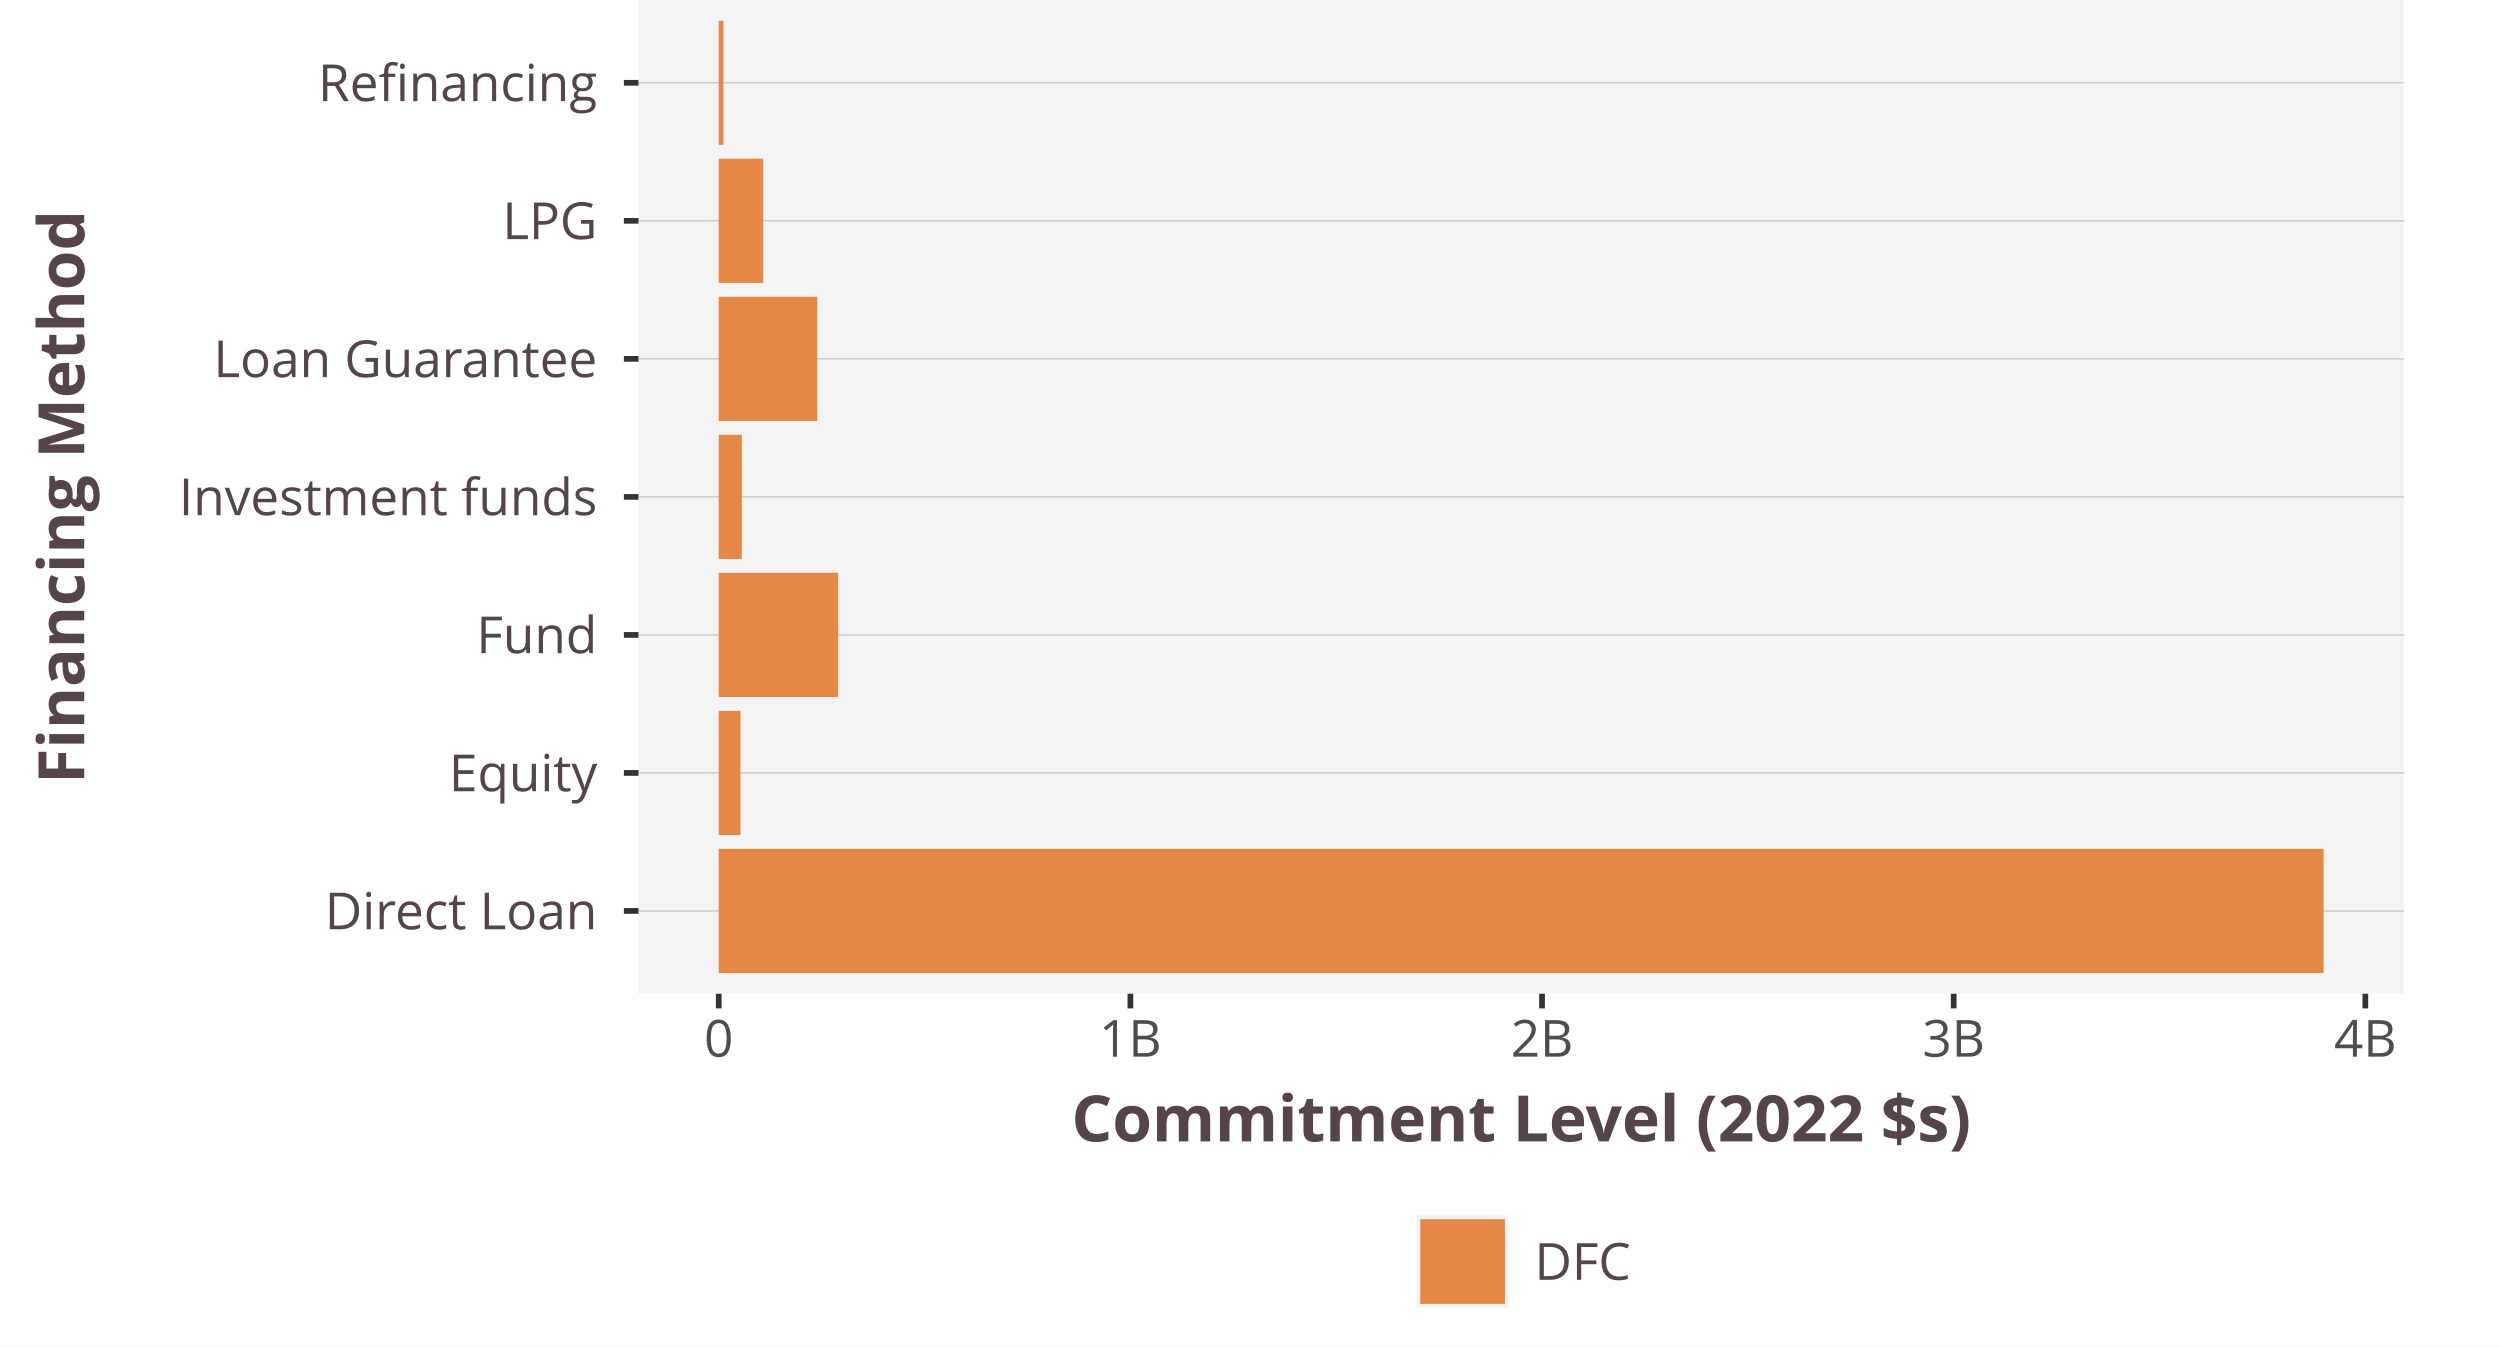
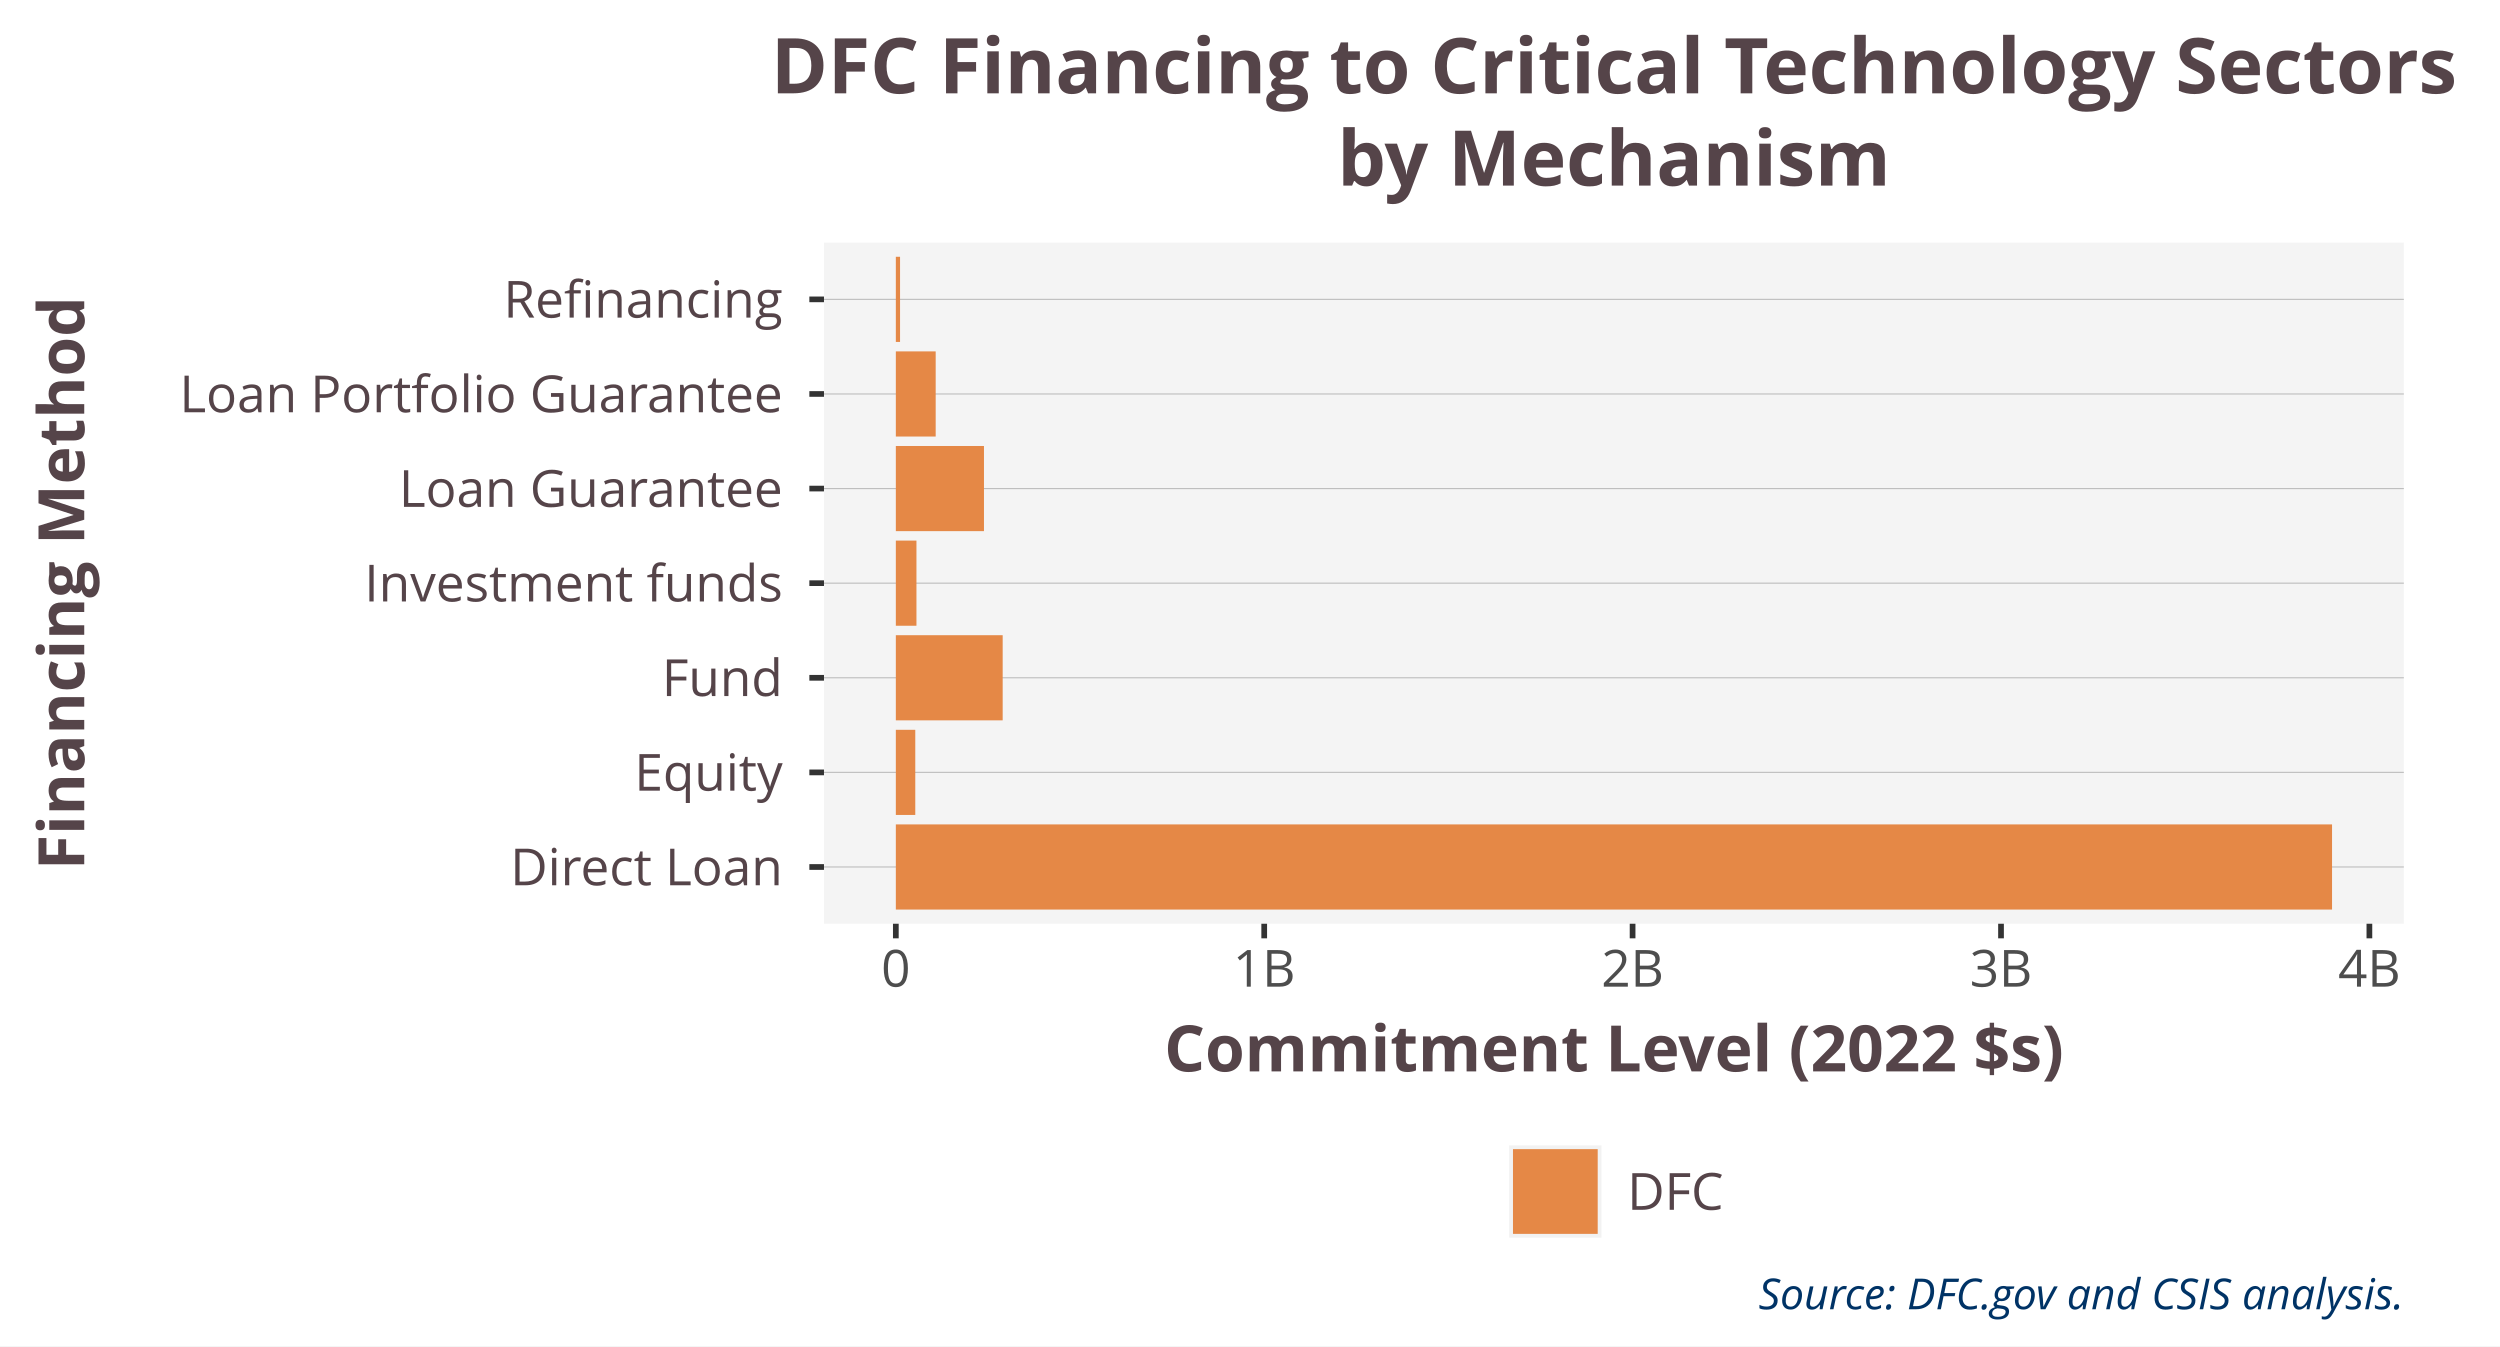
<svg xmlns="http://www.w3.org/2000/svg" class="svglite" width="468.00pt" height="252.00pt" viewBox="0 0 468.00 252.00">
  <defs>
    <style type="text/css">
    .svglite line, .svglite polyline, .svglite polygon, .svglite path, .svglite rect, .svglite circle {
      fill: none;
      stroke: #000000;
      stroke-linecap: round;
      stroke-linejoin: round;
      stroke-miterlimit: 10.00;
    }
    .svglite text {
      white-space: pre;
    }
  </style>
  </defs>
  <rect width="100%" height="100%" style="stroke: none; fill: #FFFFFF;" />
  <defs>
    <clipPath id="cpMC4wMHw0NjguMDB8MC4wMHwyNTIuMDA=">
      <rect x="0.00" y="0.00" width="468.00" height="252.00" />
    </clipPath>
  </defs>
  <g clip-path="url(#cpMC4wMHw0NjguMDB8MC4wMHwyNTIuMDA=)">
-     <rect x="0.00" y="-0" width="468.00" height="252.00" style="stroke-width: 1.07; stroke: #FFFFFF; fill: #FFFFFF;" />
+     <rect x="0.00" y="0.00" width="468.00" height="252.00" style="stroke-width: 1.07; stroke: #FFFFFF; fill: #FFFFFF;" />
  </g>
  <defs>
-     <clipPath id="cpMTE5LjUzfDQ1MC4wMHwwLjAwfDE4Ni4wMw==">
-       <rect x="119.53" y="0.00" width="330.47" height="186.03" />
+     <clipPath id="cpMTU0LjI1fDQ1MC4wMHw0NS40MXwxNzIuOTI=">
+       <rect x="154.25" y="45.41" width="295.75" height="127.51" />
    </clipPath>
  </defs>
-   <g clip-path="url(#cpMTE5LjUzfDQ1MC4wMHwwLjAwfDE4Ni4wMw==)">
-     <rect x="119.53" y="0.00" width="330.47" height="186.03" style="stroke-width: 1.07; stroke: none; fill: #F4F4F4;" />
-     <polyline points="119.53,170.53 450.00,170.53 " style="stroke-width: 0.21; stroke: #BEBEBE; stroke-linecap: butt;" />
-     <polyline points="119.53,144.69 450.00,144.69 " style="stroke-width: 0.21; stroke: #BEBEBE; stroke-linecap: butt;" />
-     <polyline points="119.53,118.86 450.00,118.86 " style="stroke-width: 0.21; stroke: #BEBEBE; stroke-linecap: butt;" />
-     <polyline points="119.53,93.02 450.00,93.02 " style="stroke-width: 0.21; stroke: #BEBEBE; stroke-linecap: butt;" />
-     <polyline points="119.53,67.18 450.00,67.18 " style="stroke-width: 0.21; stroke: #BEBEBE; stroke-linecap: butt;" />
-     <polyline points="119.53,41.34 450.00,41.34 " style="stroke-width: 0.21; stroke: #BEBEBE; stroke-linecap: butt;" />
-     <polyline points="119.53,15.50 450.00,15.50 " style="stroke-width: 0.21; stroke: #BEBEBE; stroke-linecap: butt;" />
-     <rect x="134.55" y="158.90" width="300.42" height="23.25" style="stroke-width: 1.07; stroke: none; stroke-linecap: butt; stroke-linejoin: miter; fill: #E58846;" />
-     <rect x="134.55" y="133.07" width="4.07" height="23.25" style="stroke-width: 1.07; stroke: none; stroke-linecap: butt; stroke-linejoin: miter; fill: #E58846;" />
-     <rect x="134.55" y="107.23" width="22.35" height="23.25" style="stroke-width: 1.07; stroke: none; stroke-linecap: butt; stroke-linejoin: miter; fill: #E58846;" />
-     <rect x="134.55" y="81.39" width="4.32" height="23.25" style="stroke-width: 1.07; stroke: none; stroke-linecap: butt; stroke-linejoin: miter; fill: #E58846;" />
-     <rect x="134.55" y="29.71" width="8.33" height="23.25" style="stroke-width: 1.07; stroke: none; stroke-linecap: butt; stroke-linejoin: miter; fill: #E58846;" />
-     <rect x="134.55" y="55.55" width="18.44" height="23.25" style="stroke-width: 1.07; stroke: none; stroke-linecap: butt; stroke-linejoin: miter; fill: #E58846;" />
-     <rect x="134.55" y="3.88" width="0.88" height="23.25" style="stroke-width: 1.07; stroke: none; stroke-linecap: butt; stroke-linejoin: miter; fill: #E58846;" />
+   <g clip-path="url(#cpMTU0LjI1fDQ1MC4wMHw0NS40MXwxNzIuOTI=)">
+     <rect x="154.25" y="45.41" width="295.75" height="127.51" style="stroke-width: 1.07; stroke: none; fill: #F4F4F4;" />
+     <polyline points="154.25,162.30 450.00,162.30 " style="stroke-width: 0.21; stroke: #BEBEBE; stroke-linecap: butt;" />
+     <polyline points="154.25,144.59 450.00,144.59 " style="stroke-width: 0.21; stroke: #BEBEBE; stroke-linecap: butt;" />
+     <polyline points="154.25,126.88 450.00,126.88 " style="stroke-width: 0.21; stroke: #BEBEBE; stroke-linecap: butt;" />
+     <polyline points="154.25,109.17 450.00,109.17 " style="stroke-width: 0.21; stroke: #BEBEBE; stroke-linecap: butt;" />
+     <polyline points="154.25,91.46 450.00,91.46 " style="stroke-width: 0.21; stroke: #BEBEBE; stroke-linecap: butt;" />
+     <polyline points="154.25,73.75 450.00,73.75 " style="stroke-width: 0.21; stroke: #BEBEBE; stroke-linecap: butt;" />
+     <polyline points="154.25,56.04 450.00,56.04 " style="stroke-width: 0.21; stroke: #BEBEBE; stroke-linecap: butt;" />
+     <rect x="167.70" y="154.33" width="268.86" height="15.94" style="stroke-width: 1.07; stroke: none; stroke-linecap: butt; stroke-linejoin: miter; fill: #E58846;" />
+     <rect x="167.70" y="136.62" width="3.64" height="15.94" style="stroke-width: 1.07; stroke: none; stroke-linecap: butt; stroke-linejoin: miter; fill: #E58846;" />
+     <rect x="167.70" y="118.91" width="20.00" height="15.94" style="stroke-width: 1.07; stroke: none; stroke-linecap: butt; stroke-linejoin: miter; fill: #E58846;" />
+     <rect x="167.70" y="101.20" width="3.86" height="15.94" style="stroke-width: 1.07; stroke: none; stroke-linecap: butt; stroke-linejoin: miter; fill: #E58846;" />
+     <rect x="167.70" y="83.49" width="16.50" height="15.94" style="stroke-width: 1.07; stroke: none; stroke-linecap: butt; stroke-linejoin: miter; fill: #E58846;" />
+     <rect x="167.70" y="65.78" width="7.46" height="15.94" style="stroke-width: 1.07; stroke: none; stroke-linecap: butt; stroke-linejoin: miter; fill: #E58846;" />
+     <rect x="167.70" y="48.07" width="0.79" height="15.94" style="stroke-width: 1.07; stroke: none; stroke-linecap: butt; stroke-linejoin: miter; fill: #E58846;" />
  </g>
  <g clip-path="url(#cpMC4wMHw0NjguMDB8MC4wMHwyNTIuMDA=)">
-     <text x="111.81" y="173.96" text-anchor="end" style="font-size: 9.60px;fill: #554449; font-family: &quot;Open Sans&quot;;" textLength="51.16px" lengthAdjust="spacingAndGlyphs">Direct Loan</text>
-     <text x="111.81" y="148.12" text-anchor="end" style="font-size: 9.60px;fill: #554449; font-family: &quot;Open Sans&quot;;" textLength="27.72px" lengthAdjust="spacingAndGlyphs">Equity</text>
-     <text x="111.81" y="122.28" text-anchor="end" style="font-size: 9.60px;fill: #554449; font-family: &quot;Open Sans&quot;;" textLength="22.58px" lengthAdjust="spacingAndGlyphs">Fund</text>
-     <text x="111.81" y="96.44" text-anchor="end" style="font-size: 9.60px;fill: #554449; font-family: &quot;Open Sans&quot;;" textLength="78.21px" lengthAdjust="spacingAndGlyphs">Investment funds</text>
-     <text x="111.81" y="70.60" text-anchor="end" style="font-size: 9.60px;fill: #554449; font-family: &quot;Open Sans&quot;;" textLength="71.97px" lengthAdjust="spacingAndGlyphs">Loan Guarantee</text>
-     <text x="111.81" y="44.76" text-anchor="end" style="font-size: 9.60px;fill: #554449; font-family: &quot;Open Sans&quot;;" textLength="17.74px" lengthAdjust="spacingAndGlyphs">LPG</text>
-     <text x="111.81" y="18.93" text-anchor="end" style="font-size: 9.60px;fill: #554449; font-family: &quot;Open Sans&quot;;" textLength="52.14px" lengthAdjust="spacingAndGlyphs">Refinancing</text>
-     <polyline points="116.79,170.53 119.53,170.53 " style="stroke-width: 1.07; stroke: #333333; stroke-linecap: butt;" />
-     <polyline points="116.79,144.69 119.53,144.69 " style="stroke-width: 1.07; stroke: #333333; stroke-linecap: butt;" />
-     <polyline points="116.79,118.86 119.53,118.86 " style="stroke-width: 1.07; stroke: #333333; stroke-linecap: butt;" />
-     <polyline points="116.79,93.02 119.53,93.02 " style="stroke-width: 1.07; stroke: #333333; stroke-linecap: butt;" />
-     <polyline points="116.79,67.18 119.53,67.18 " style="stroke-width: 1.07; stroke: #333333; stroke-linecap: butt;" />
-     <polyline points="116.79,41.34 119.53,41.34 " style="stroke-width: 1.07; stroke: #333333; stroke-linecap: butt;" />
-     <polyline points="116.79,15.50 119.53,15.50 " style="stroke-width: 1.07; stroke: #333333; stroke-linecap: butt;" />
-     <polyline points="134.55,188.77 134.55,186.03 " style="stroke-width: 1.07; stroke: #333333; stroke-linecap: butt;" />
-     <polyline points="211.61,188.77 211.61,186.03 " style="stroke-width: 1.07; stroke: #333333; stroke-linecap: butt;" />
-     <polyline points="288.67,188.77 288.67,186.03 " style="stroke-width: 1.07; stroke: #333333; stroke-linecap: butt;" />
-     <polyline points="365.73,188.77 365.73,186.03 " style="stroke-width: 1.07; stroke: #333333; stroke-linecap: butt;" />
-     <polyline points="442.79,188.77 442.79,186.03 " style="stroke-width: 1.07; stroke: #333333; stroke-linecap: butt;" />
-     <text x="134.55" y="197.81" text-anchor="middle" style="font-size: 9.60px;fill: #4D4D4D; font-family: &quot;Open Sans&quot;;" textLength="5.49px" lengthAdjust="spacingAndGlyphs">0</text>
-     <text x="211.61" y="197.81" text-anchor="middle" style="font-size: 9.60px;fill: #4D4D4D; font-family: &quot;Open Sans&quot;;" textLength="11.68px" lengthAdjust="spacingAndGlyphs">1B</text>
-     <text x="288.67" y="197.81" text-anchor="middle" style="font-size: 9.60px;fill: #4D4D4D; font-family: &quot;Open Sans&quot;;" textLength="11.68px" lengthAdjust="spacingAndGlyphs">2B</text>
-     <text x="365.73" y="197.81" text-anchor="middle" style="font-size: 9.60px;fill: #4D4D4D; font-family: &quot;Open Sans&quot;;" textLength="11.68px" lengthAdjust="spacingAndGlyphs">3B</text>
-     <text x="442.79" y="197.81" text-anchor="middle" style="font-size: 9.60px;fill: #4D4D4D; font-family: &quot;Open Sans&quot;;" textLength="11.68px" lengthAdjust="spacingAndGlyphs">4B</text>
-     <text x="284.77" y="213.67" text-anchor="middle" style="font-size: 12.00px; font-weight: bold;fill: #554449; font-family: &quot;Open Sans&quot;;" textLength="168.73px" lengthAdjust="spacingAndGlyphs">Commitment Level (2022 $s)</text>
-     <text transform="translate(15.77,93.02) rotate(-90)" text-anchor="middle" style="font-size: 12.00px; font-weight: bold;fill: #554449; font-family: &quot;Open Sans&quot;;" textLength="107.45px" lengthAdjust="spacingAndGlyphs">Financing Method</text>
-     <rect x="262.33" y="227.52" width="44.88" height="17.28" style="stroke-width: 1.07; stroke: none; fill: #FFFFFF;" />
-     <rect x="265.16" y="227.52" width="17.28" height="17.28" style="stroke-width: 1.07; stroke: none; fill: #F2F2F2;" />
-     <rect x="265.87" y="228.23" width="15.86" height="15.86" style="stroke-width: 1.07; stroke: none; stroke-linecap: butt; stroke-linejoin: miter; fill: #E58846;" />
-     <text x="287.27" y="239.58" style="font-size: 9.60px;fill: #554449; font-family: &quot;Open Sans&quot;;" textLength="17.94px" lengthAdjust="spacingAndGlyphs">DFC</text>
+     <text x="146.53" y="165.72" text-anchor="end" style="font-size: 9.60px;fill: #554449; font-family: &quot;Open Sans&quot;;" textLength="51.16px" lengthAdjust="spacingAndGlyphs">Direct Loan</text>
+     <text x="146.53" y="148.01" text-anchor="end" style="font-size: 9.60px;fill: #554449; font-family: &quot;Open Sans&quot;;" textLength="27.72px" lengthAdjust="spacingAndGlyphs">Equity</text>
+     <text x="146.53" y="130.30" text-anchor="end" style="font-size: 9.60px;fill: #554449; font-family: &quot;Open Sans&quot;;" textLength="22.58px" lengthAdjust="spacingAndGlyphs">Fund</text>
+     <text x="146.53" y="112.59" text-anchor="end" style="font-size: 9.60px;fill: #554449; font-family: &quot;Open Sans&quot;;" textLength="78.21px" lengthAdjust="spacingAndGlyphs">Investment funds</text>
+     <text x="146.53" y="94.88" text-anchor="end" style="font-size: 9.60px;fill: #554449; font-family: &quot;Open Sans&quot;;" textLength="71.97px" lengthAdjust="spacingAndGlyphs">Loan Guarantee</text>
+     <text x="146.53" y="77.17" text-anchor="end" style="font-size: 9.60px;fill: #554449; font-family: &quot;Open Sans&quot;;" textLength="112.93px" lengthAdjust="spacingAndGlyphs">Loan Portfolio Guarantee</text>
+     <text x="146.53" y="59.46" text-anchor="end" style="font-size: 9.60px;fill: #554449; font-family: &quot;Open Sans&quot;;" textLength="52.14px" lengthAdjust="spacingAndGlyphs">Refinancing</text>
+     <polyline points="151.51,162.30 154.25,162.30 " style="stroke-width: 1.07; stroke: #333333; stroke-linecap: butt;" />
+     <polyline points="151.51,144.59 154.25,144.59 " style="stroke-width: 1.07; stroke: #333333; stroke-linecap: butt;" />
+     <polyline points="151.51,126.88 154.25,126.88 " style="stroke-width: 1.07; stroke: #333333; stroke-linecap: butt;" />
+     <polyline points="151.51,109.17 154.25,109.17 " style="stroke-width: 1.07; stroke: #333333; stroke-linecap: butt;" />
+     <polyline points="151.51,91.46 154.25,91.46 " style="stroke-width: 1.07; stroke: #333333; stroke-linecap: butt;" />
+     <polyline points="151.51,73.75 154.25,73.75 " style="stroke-width: 1.07; stroke: #333333; stroke-linecap: butt;" />
+     <polyline points="151.51,56.04 154.25,56.04 " style="stroke-width: 1.07; stroke: #333333; stroke-linecap: butt;" />
+     <polyline points="167.70,175.66 167.70,172.92 " style="stroke-width: 1.07; stroke: #333333; stroke-linecap: butt;" />
+     <polyline points="236.66,175.66 236.66,172.92 " style="stroke-width: 1.07; stroke: #333333; stroke-linecap: butt;" />
+     <polyline points="305.62,175.66 305.62,172.92 " style="stroke-width: 1.07; stroke: #333333; stroke-linecap: butt;" />
+     <polyline points="374.59,175.66 374.59,172.92 " style="stroke-width: 1.07; stroke: #333333; stroke-linecap: butt;" />
+     <polyline points="443.55,175.66 443.55,172.92 " style="stroke-width: 1.07; stroke: #333333; stroke-linecap: butt;" />
+     <text x="167.70" y="184.70" text-anchor="middle" style="font-size: 9.60px;fill: #4D4D4D; font-family: &quot;Open Sans&quot;;" textLength="5.49px" lengthAdjust="spacingAndGlyphs">0</text>
+     <text x="236.66" y="184.70" text-anchor="middle" style="font-size: 9.60px;fill: #4D4D4D; font-family: &quot;Open Sans&quot;;" textLength="11.68px" lengthAdjust="spacingAndGlyphs">1B</text>
+     <text x="305.62" y="184.70" text-anchor="middle" style="font-size: 9.60px;fill: #4D4D4D; font-family: &quot;Open Sans&quot;;" textLength="11.68px" lengthAdjust="spacingAndGlyphs">2B</text>
+     <text x="374.59" y="184.70" text-anchor="middle" style="font-size: 9.60px;fill: #4D4D4D; font-family: &quot;Open Sans&quot;;" textLength="11.68px" lengthAdjust="spacingAndGlyphs">3B</text>
+     <text x="443.55" y="184.70" text-anchor="middle" style="font-size: 9.60px;fill: #4D4D4D; font-family: &quot;Open Sans&quot;;" textLength="11.68px" lengthAdjust="spacingAndGlyphs">4B</text>
+     <text x="302.13" y="200.56" text-anchor="middle" style="font-size: 12.00px; font-weight: bold;fill: #554449; font-family: &quot;Open Sans&quot;;" textLength="168.73px" lengthAdjust="spacingAndGlyphs">Commitment Level (2022 $s)</text>
+     <text transform="translate(15.77,109.17) rotate(-90)" text-anchor="middle" style="font-size: 12.00px; font-weight: bold;fill: #554449; font-family: &quot;Open Sans&quot;;" textLength="107.45px" lengthAdjust="spacingAndGlyphs">Financing Method</text>
+     <rect x="279.69" y="214.41" width="44.88" height="17.28" style="stroke-width: 1.07; stroke: none; fill: #FFFFFF;" />
+     <rect x="282.52" y="214.41" width="17.28" height="17.28" style="stroke-width: 1.07; stroke: none; fill: #F2F2F2;" />
+     <rect x="283.23" y="215.12" width="15.86" height="15.86" style="stroke-width: 1.07; stroke: none; stroke-linecap: butt; stroke-linejoin: miter; fill: #E58846;" />
+     <text x="304.63" y="226.47" style="font-size: 9.60px;fill: #554449; font-family: &quot;Open Sans&quot;;" textLength="17.94px" lengthAdjust="spacingAndGlyphs">DFC</text>
+     <text x="302.13" y="17.47" text-anchor="middle" style="font-size: 14.40px; font-weight: bold;fill: #554449; font-family: &quot;Open Sans&quot;;" textLength="316.48px" lengthAdjust="spacingAndGlyphs">DFC Financing to Critical Technology Sectors</text>
+     <text x="302.13" y="34.75" text-anchor="middle" style="font-size: 14.40px; font-weight: bold;fill: #554449; font-family: &quot;Open Sans&quot;;" textLength="103.80px" lengthAdjust="spacingAndGlyphs">by Mechanism</text>
+     <text x="450.00" y="245.09" text-anchor="end" style="font-size: 8.00px; font-style: italic;fill: #003366; font-family: &quot;Open Sans&quot;;" textLength="123.49px" lengthAdjust="spacingAndGlyphs">Source:  DFC.gov and CSIS analysis.</text>
  </g>
</svg>
